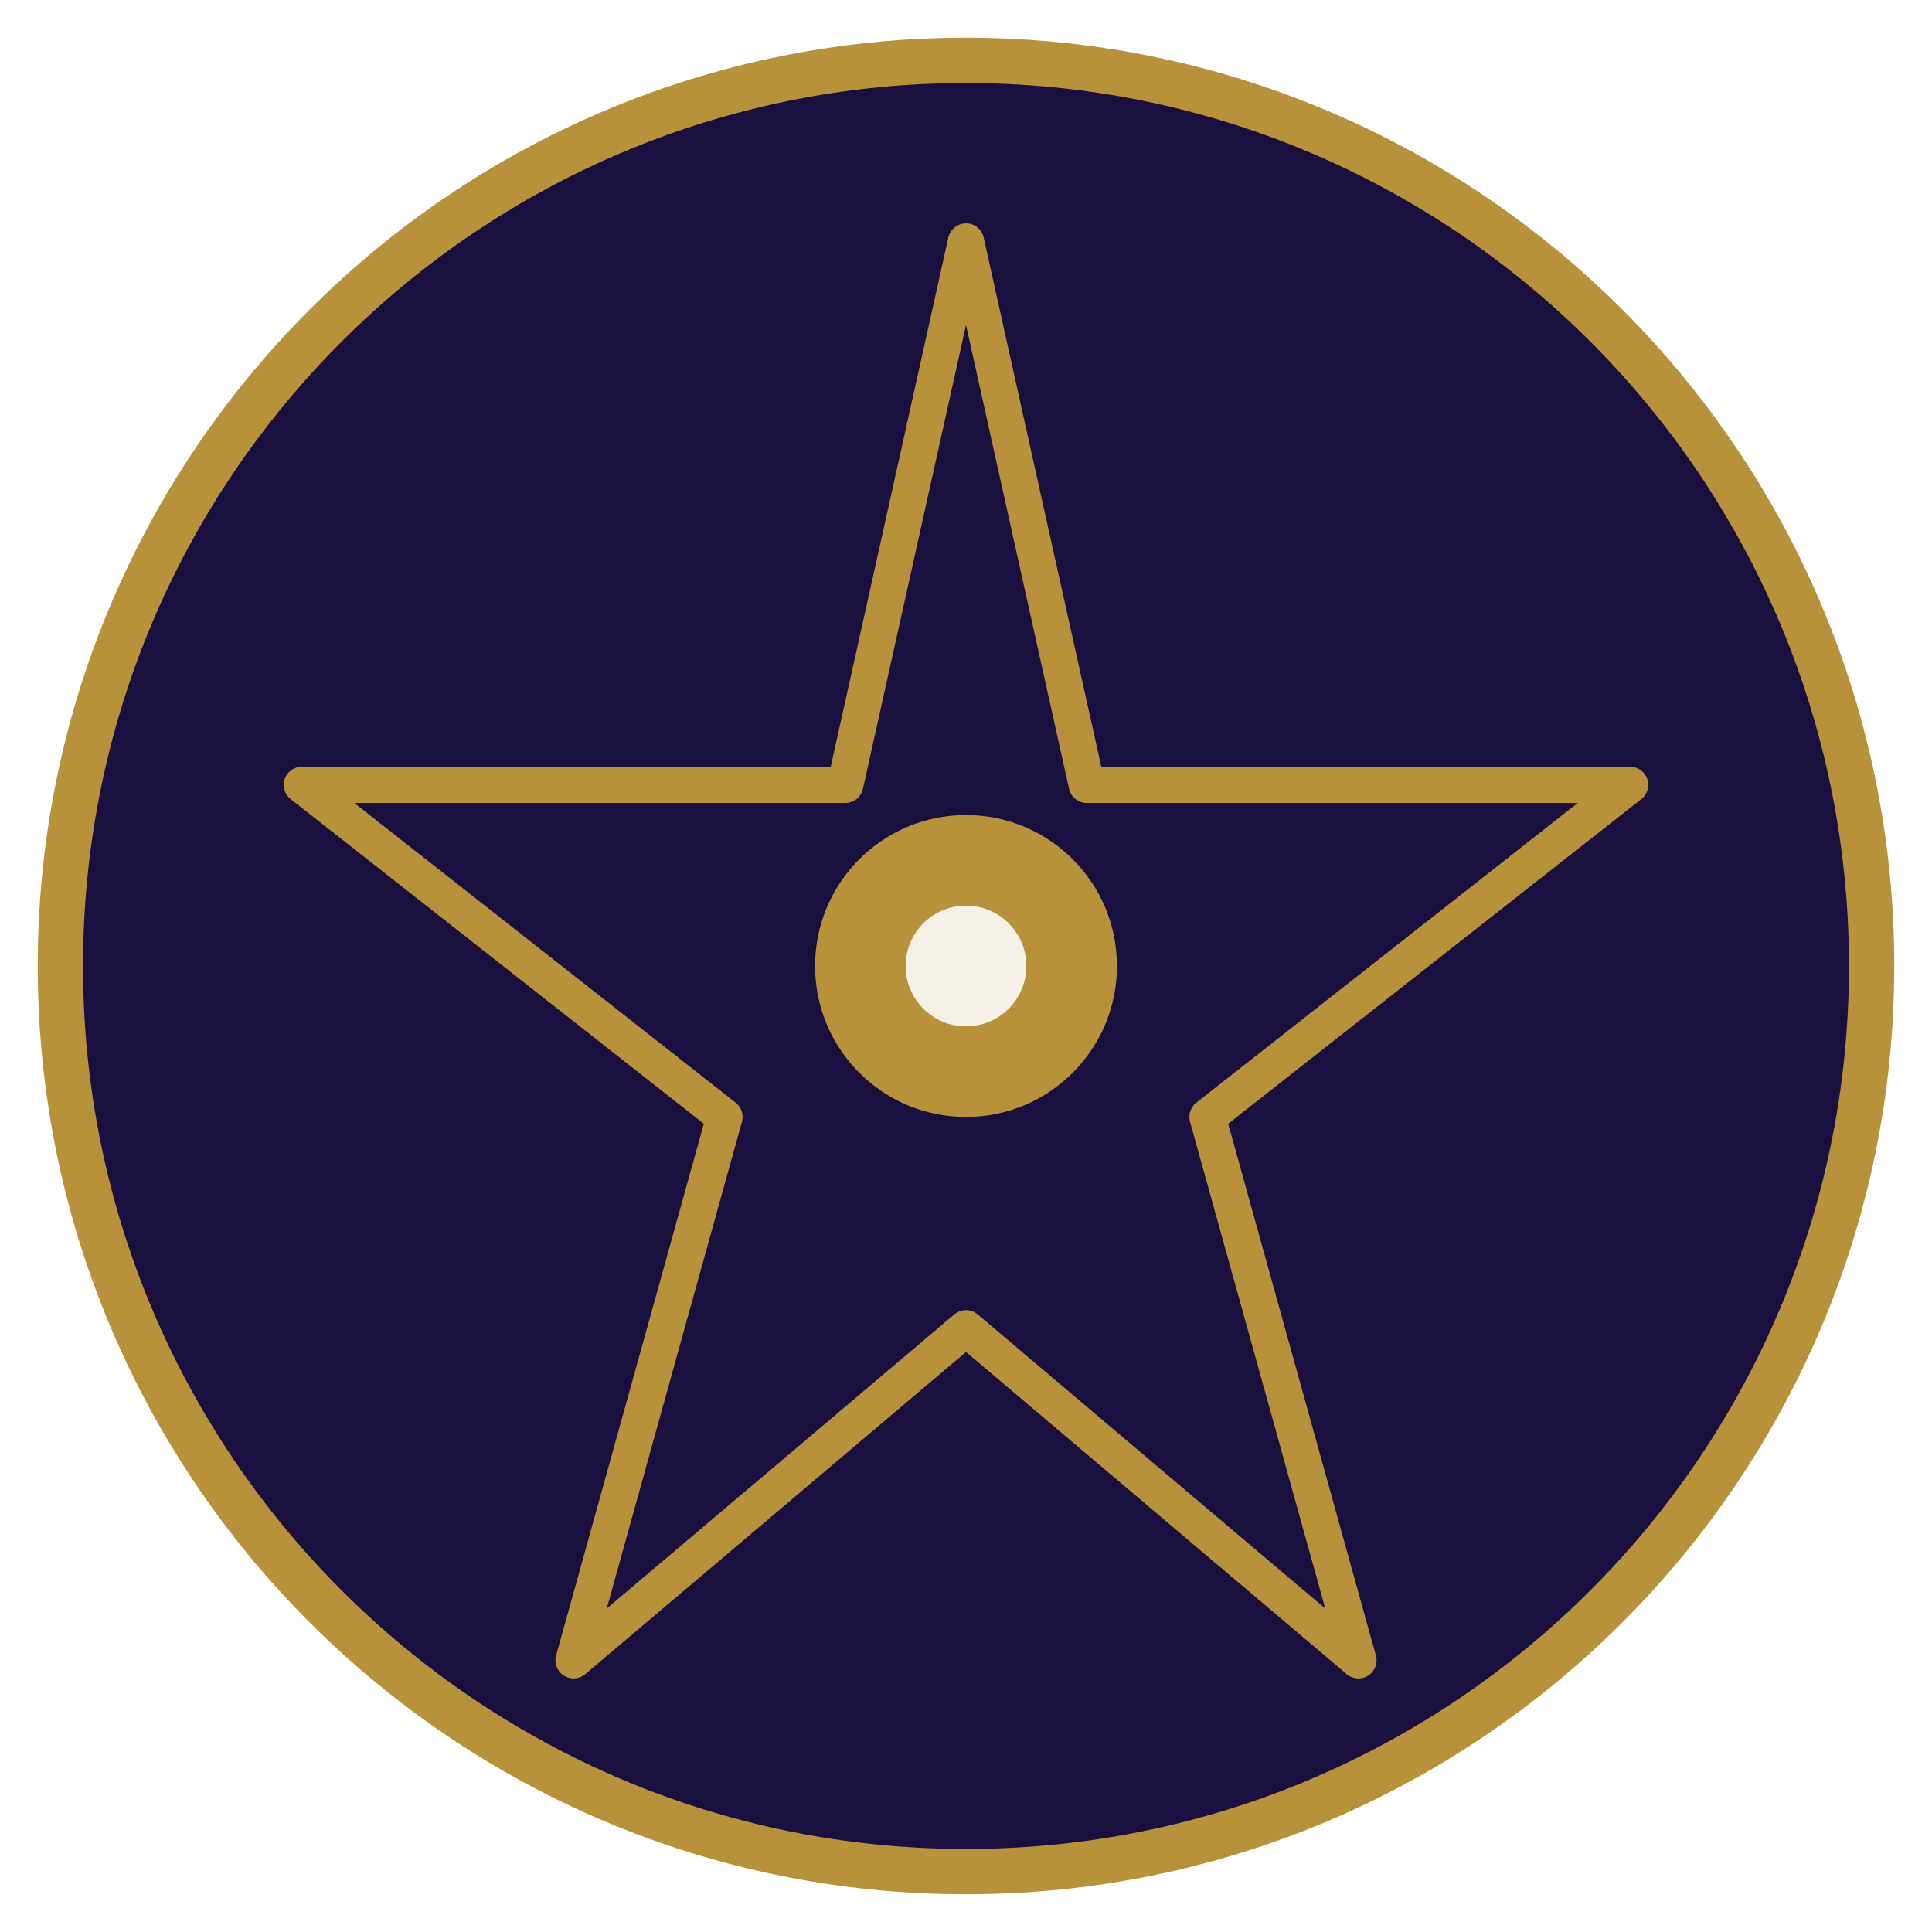
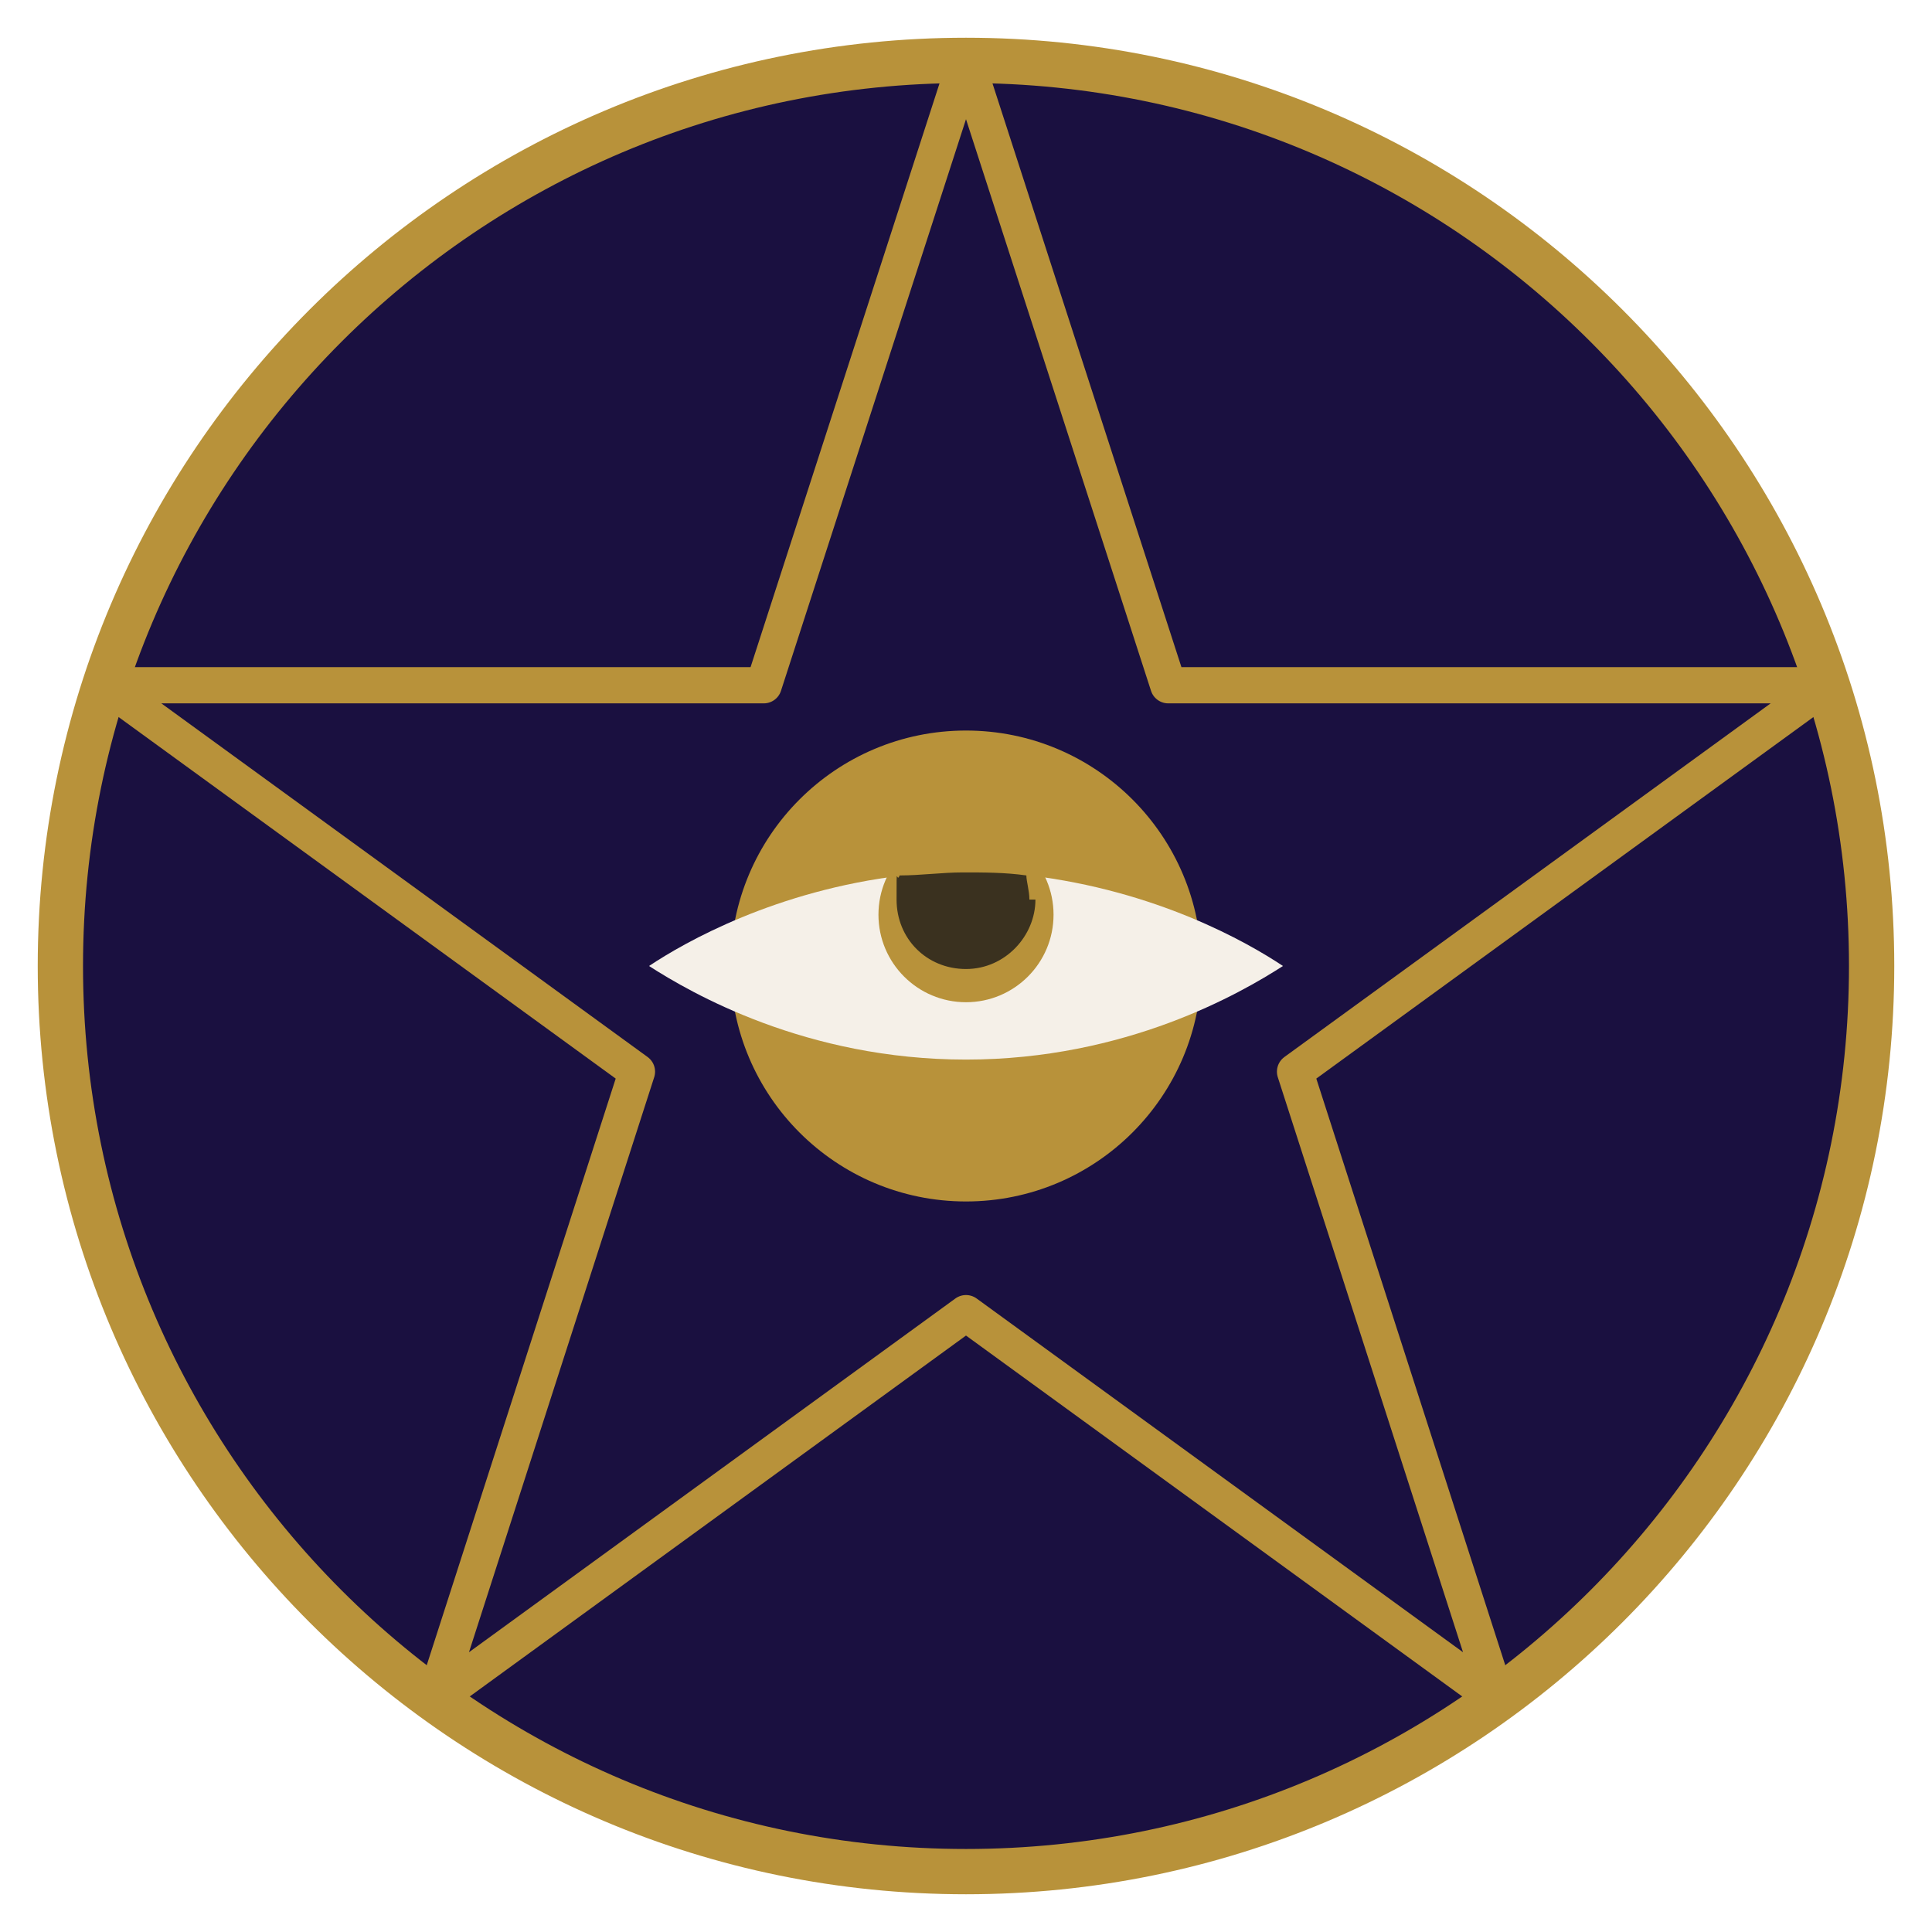
- <svg xmlns="http://www.w3.org/2000/svg" viewBox="0 0 64 64" fill="none">
-   <circle cx="32" cy="32" r="30" fill="#1a1040" stroke="#b8923a" stroke-width="1.5" />
-   <polygon points="32,8 36,26 54,26 40,37 45,55 32,44 19,55 24,37 10,26 28,26" fill="none" stroke="#b8923a" stroke-width="1.2" stroke-linejoin="round" />
-   <circle cx="32" cy="32" r="5" fill="#b8923a" />
-   <circle cx="32" cy="32" r="2" fill="#f5f0e8" />
+ <svg xmlns="http://www.w3.org/2000/svg" id="Capa_1" version="1.1" viewBox="0 0 64 64">
+   <defs>
+     <style>
+       .st0 {
+         fill: none;
+         stroke-linejoin: round;
+         stroke-width: 1.2px;
+       }
+ 
+       .st0, .st1 {
+         stroke: #b8923a;
+       }
+ 
+       .st2 {
+         fill: #3a311f;
+       }
+ 
+       .st1 {
+         fill: #1a1040;
+         stroke-width: 1.5px;
+       }
+ 
+       .st3 {
+         fill: #b8923a;
+       }
+ 
+       .st4 {
+         fill: #f5f0e8;
+       }
+     </style>
+   </defs>
+   <circle class="st1" cx="32" cy="32" r="30" />
+   <circle class="st3" cx="32" cy="32" r="7.8" />
+   <path class="st4" d="M42.5,32c-1.4.9-5.2,3.1-10.5,3.1s-9.1-2.2-10.5-3.1c1.2-.8,4.2-2.5,8.4-3,.7,0,1.4-.1,2.1-.1s1.4,0,2.1.1c4.2.5,7.2,2.2,8.4,3Z" />
+   <polygon class="st0" points="32 2 38.7 22.7 60.5 22.7 42.9 35.5 49.6 56.3 32 43.5 14.4 56.3 21.1 35.5 3.5 22.7 25.3 22.7 32 2" />
+   <circle class="st3" cx="32" cy="30.3" r="2.9" />
+   <path class="st2" d="M34.3,29.8c0,1.2-1,2.3-2.3,2.3s-2.3-1-2.3-2.3,0-.5.1-.8c.7,0,1.4-.1,2.1-.1s1.4,0,2.1.1c0,.2.1.5.1.8Z" />
</svg>
